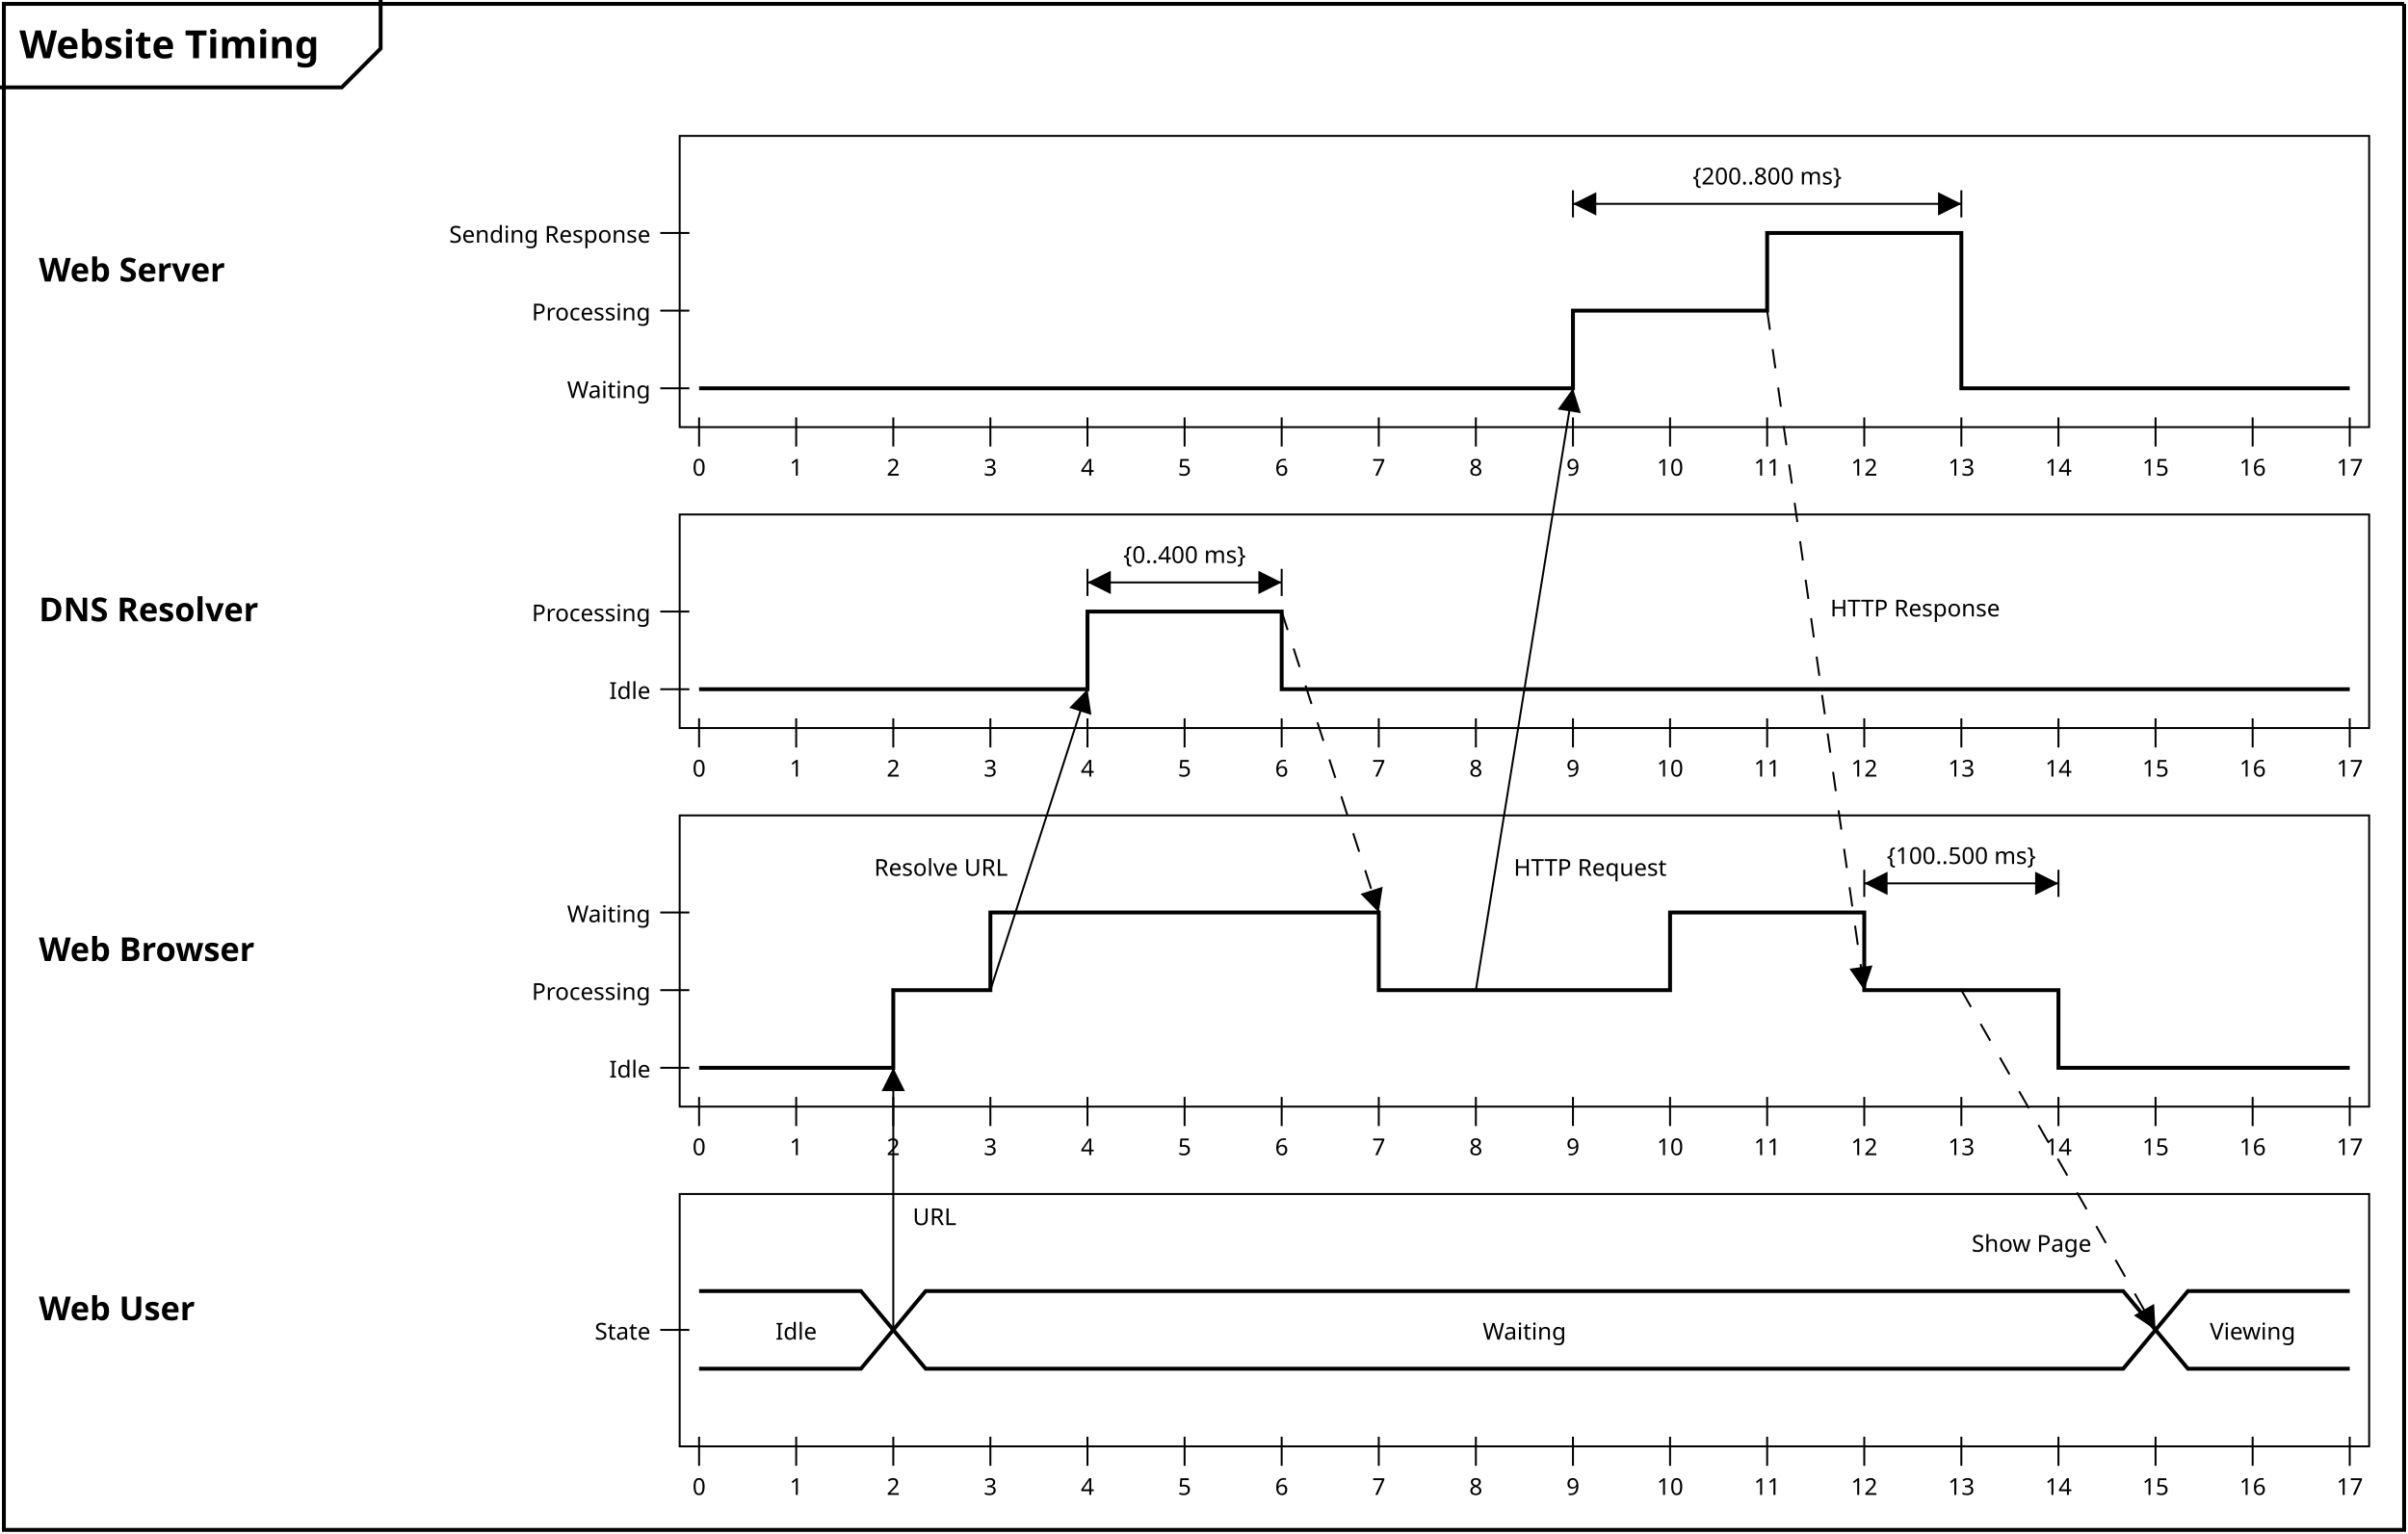
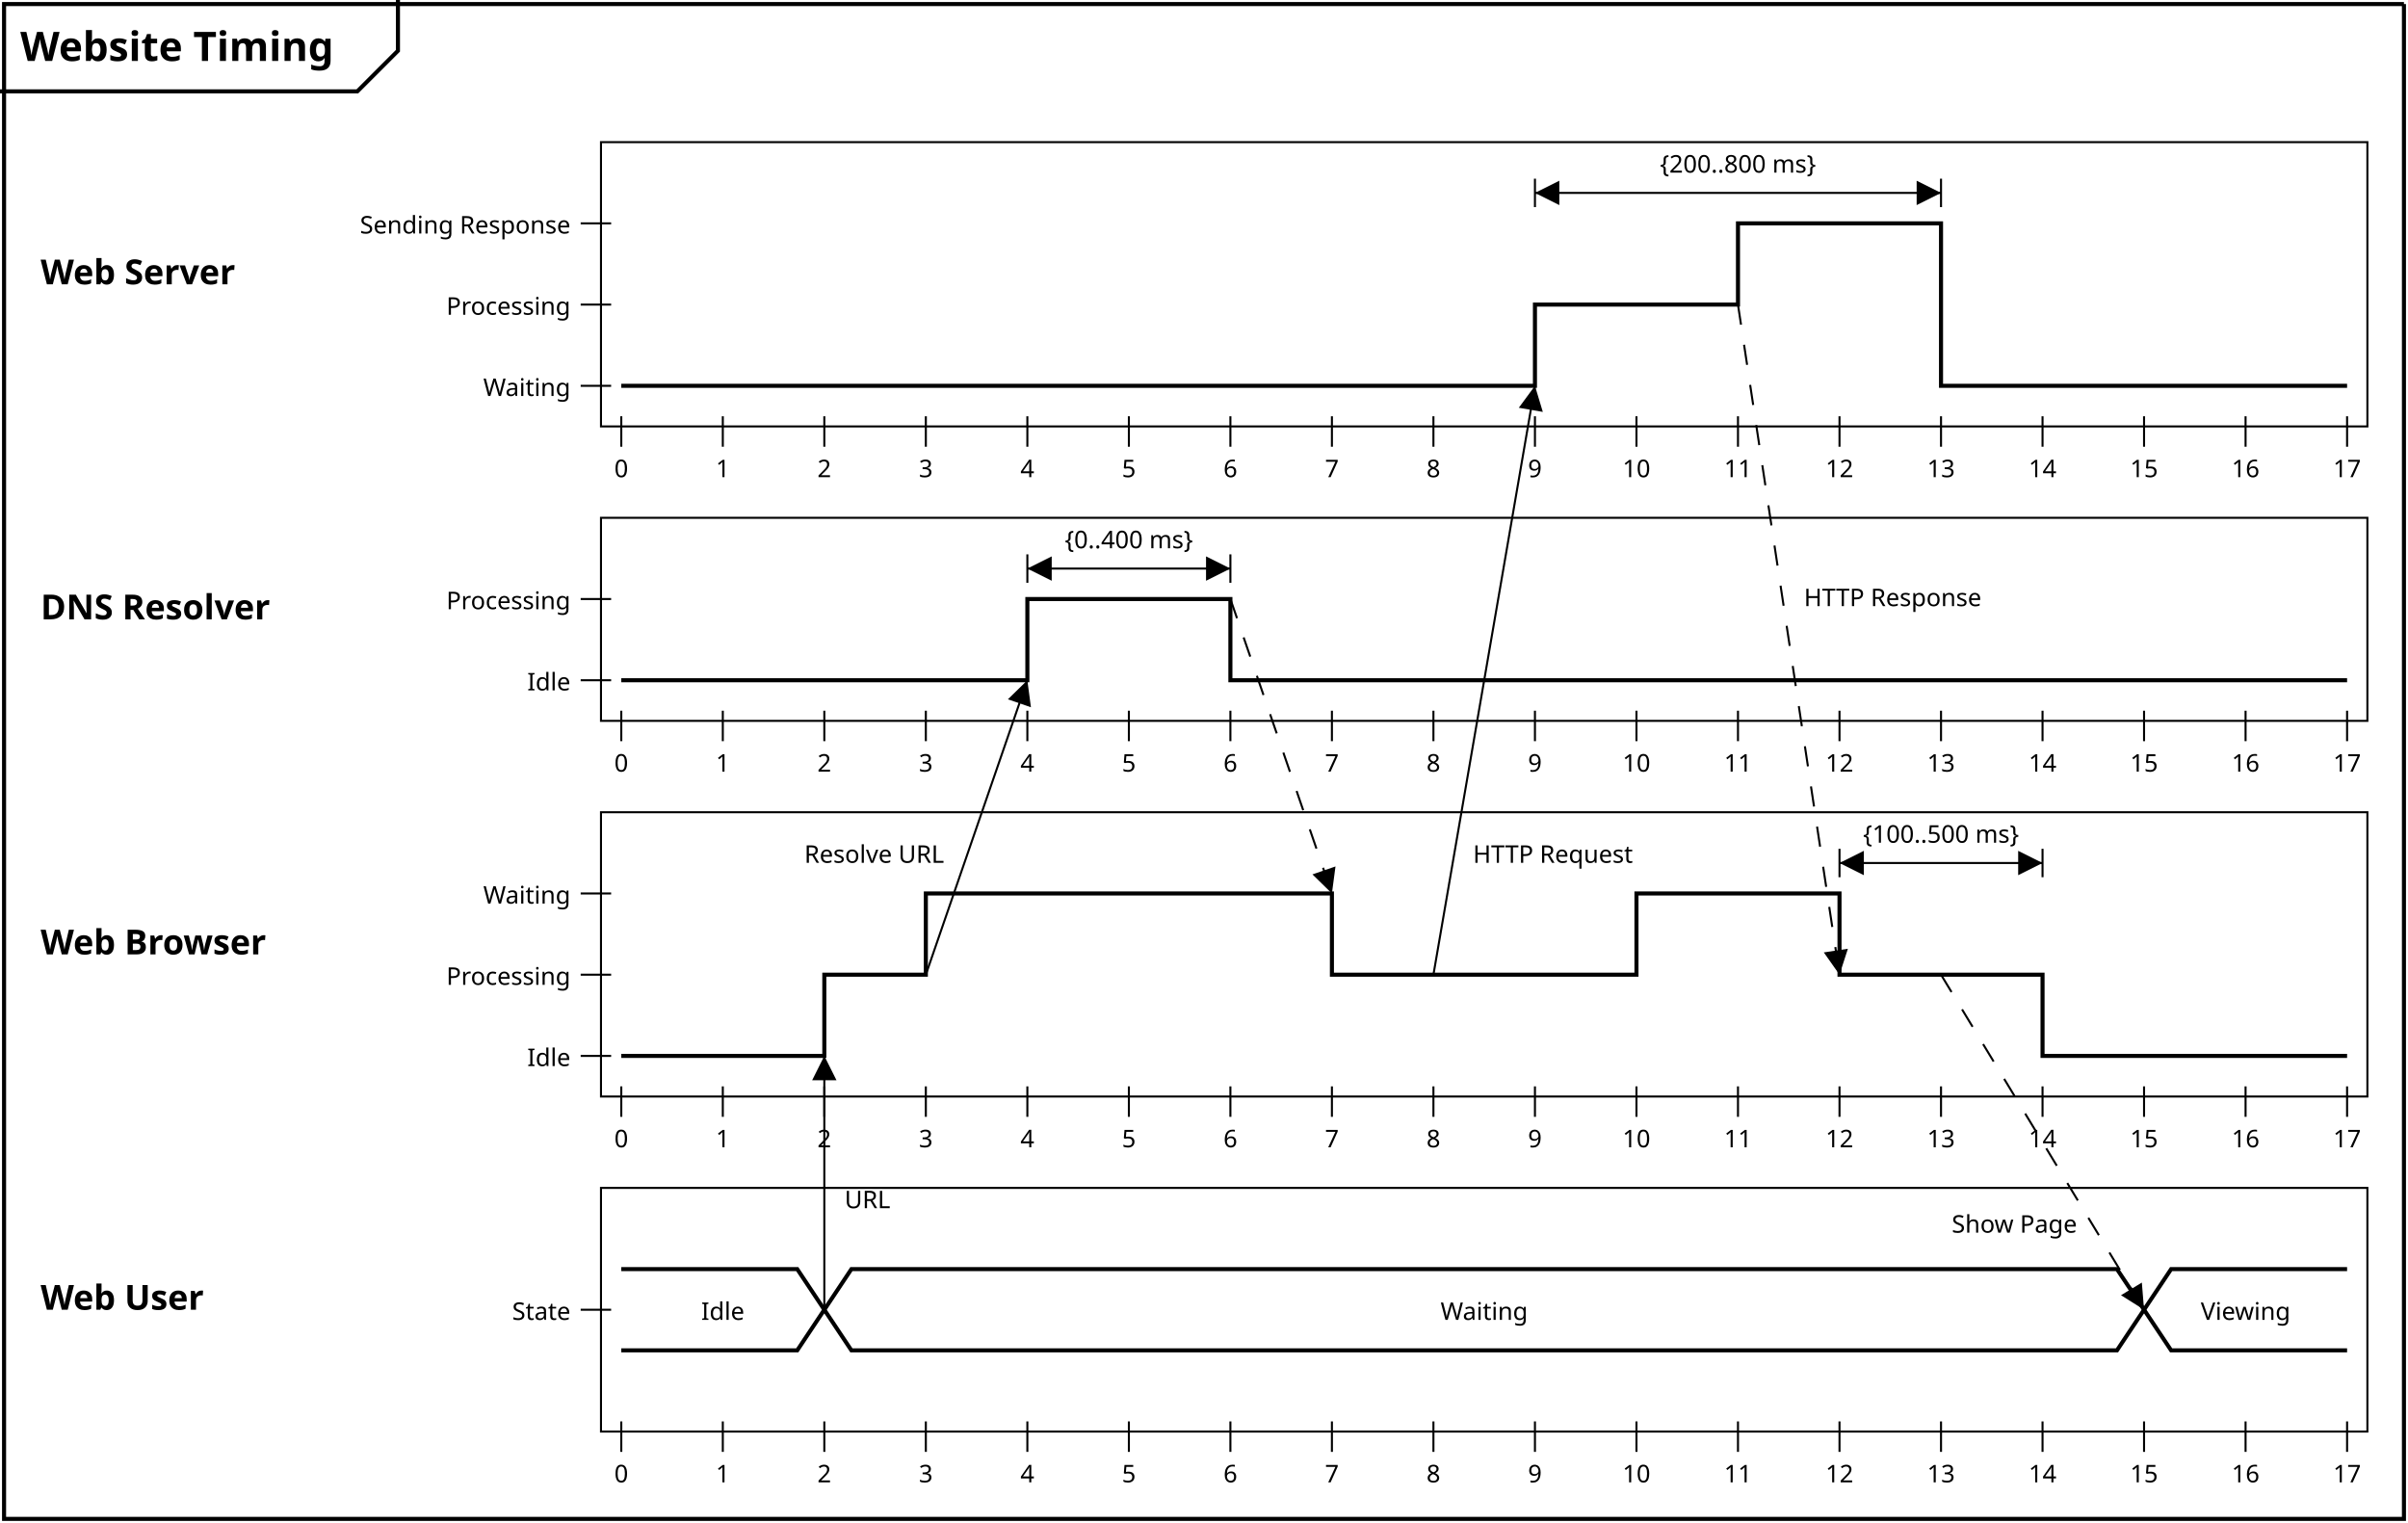
- <svg xmlns="http://www.w3.org/2000/svg" width="1240" height="790" viewBox="0 0 1240 790">
+ <svg xmlns="http://www.w3.org/2000/svg" width="1186" height="750" viewBox="0 0 1186 750">
  <style>
  .title { font: bold 20px sans-serif }
  .lifeline-label { font: bold 17px sans-serif }
  .simple { font-family: sans-serif }
  text { white-space: pre }
</style>
  <defs>
    <marker id="arrow" viewBox="0 0 20 20" refX="20" refY="10" markerWidth="12" markerHeight="12" orient="auto-start-reverse">
      <path d="M 0 0 L 20 10 L 0 20 z" />
    </marker>
  </defs>
-   <rect width="1240" height="790" fill="white" />
-   <polyline points="1238,2 1238,788 2,788 2,2 1238,2" fill="none" stroke="black" style="stroke-width:2px" />
+   <rect width="1186" height="750" fill="white" />
+   <polyline points="1184,2 1184,748 2,748 2,2 1184,2" fill="none" stroke="black" style="stroke-width:2px" />
  <polyline points="0,45 176,45 196,25 196,0" fill="none" stroke="black" style="stroke-width:2px" />
  <text x="10" y="30" class="title">Website Timing</text>
-   <rect x="350" y="70" width="870" height="150" stroke="black" fill="none" />
-   <text x="20" y="145" class="lifeline-label">Web Server</text>
-   <text text-anchor="middle" x="360" y="245" class="simple">0</text>
-   <line x1="360" y1="215" x2="360" y2="230" stroke="black" />
-   <text text-anchor="middle" x="410" y="245" class="simple">1</text>
-   <line x1="410" y1="215" x2="410" y2="230" stroke="black" />
-   <text text-anchor="middle" x="460" y="245" class="simple">2</text>
-   <line x1="460" y1="215" x2="460" y2="230" stroke="black" />
-   <text text-anchor="middle" x="510" y="245" class="simple">3</text>
-   <line x1="510" y1="215" x2="510" y2="230" stroke="black" />
-   <text text-anchor="middle" x="560" y="245" class="simple">4</text>
-   <line x1="560" y1="215" x2="560" y2="230" stroke="black" />
-   <text text-anchor="middle" x="610" y="245" class="simple">5</text>
-   <line x1="610" y1="215" x2="610" y2="230" stroke="black" />
-   <text text-anchor="middle" x="660" y="245" class="simple">6</text>
-   <line x1="660" y1="215" x2="660" y2="230" stroke="black" />
-   <text text-anchor="middle" x="710" y="245" class="simple">7</text>
-   <line x1="710" y1="215" x2="710" y2="230" stroke="black" />
-   <text text-anchor="middle" x="760" y="245" class="simple">8</text>
-   <line x1="760" y1="215" x2="760" y2="230" stroke="black" />
-   <text text-anchor="middle" x="810" y="245" class="simple">9</text>
-   <line x1="810" y1="215" x2="810" y2="230" stroke="black" />
-   <text text-anchor="middle" x="860" y="245" class="simple">10</text>
-   <line x1="860" y1="215" x2="860" y2="230" stroke="black" />
-   <text text-anchor="middle" x="910" y="245" class="simple">11</text>
-   <line x1="910" y1="215" x2="910" y2="230" stroke="black" />
-   <text text-anchor="middle" x="960" y="245" class="simple">12</text>
-   <line x1="960" y1="215" x2="960" y2="230" stroke="black" />
-   <text text-anchor="middle" x="1010" y="245" class="simple">13</text>
-   <line x1="1010" y1="215" x2="1010" y2="230" stroke="black" />
-   <text text-anchor="middle" x="1060" y="245" class="simple">14</text>
-   <line x1="1060" y1="215" x2="1060" y2="230" stroke="black" />
-   <text text-anchor="middle" x="1110" y="245" class="simple">15</text>
-   <line x1="1110" y1="215" x2="1110" y2="230" stroke="black" />
-   <text text-anchor="middle" x="1160" y="245" class="simple">16</text>
-   <line x1="1160" y1="215" x2="1160" y2="230" stroke="black" />
-   <text text-anchor="middle" x="1210" y="245" class="simple">17</text>
-   <line x1="1210" y1="215" x2="1210" y2="230" stroke="black" />
-   <line x1="340" y1="200" x2="355" y2="200" stroke="black" />
-   <text text-anchor="end" x="335" y="205" class="simple">Waiting</text>
-   <line x1="340" y1="160" x2="355" y2="160" stroke="black" />
-   <text text-anchor="end" x="335" y="165" class="simple">Processing</text>
-   <line x1="340" y1="120" x2="355" y2="120" stroke="black" />
-   <text text-anchor="end" x="335" y="125" class="simple">Sending Response</text>
-   <polyline points="360,200 410,200 460,200 510,200 560,200 610,200 660,200 710,200 760,200 810,200 810,160 860,160 910,160 910,120 960,120 1010,120 1010,200 1060,200 1110,200 1160,200 1210,200" fill="none" stroke="black" style="stroke-width:2px" />
-   <rect x="350" y="265" width="870" height="110" stroke="black" fill="none" />
-   <text x="20" y="320" class="lifeline-label">DNS Resolver</text>
-   <text text-anchor="middle" x="360" y="400" class="simple">0</text>
-   <line x1="360" y1="370" x2="360" y2="385" stroke="black" />
-   <text text-anchor="middle" x="410" y="400" class="simple">1</text>
-   <line x1="410" y1="370" x2="410" y2="385" stroke="black" />
-   <text text-anchor="middle" x="460" y="400" class="simple">2</text>
-   <line x1="460" y1="370" x2="460" y2="385" stroke="black" />
-   <text text-anchor="middle" x="510" y="400" class="simple">3</text>
-   <line x1="510" y1="370" x2="510" y2="385" stroke="black" />
-   <text text-anchor="middle" x="560" y="400" class="simple">4</text>
-   <line x1="560" y1="370" x2="560" y2="385" stroke="black" />
-   <text text-anchor="middle" x="610" y="400" class="simple">5</text>
-   <line x1="610" y1="370" x2="610" y2="385" stroke="black" />
-   <text text-anchor="middle" x="660" y="400" class="simple">6</text>
-   <line x1="660" y1="370" x2="660" y2="385" stroke="black" />
-   <text text-anchor="middle" x="710" y="400" class="simple">7</text>
-   <line x1="710" y1="370" x2="710" y2="385" stroke="black" />
-   <text text-anchor="middle" x="760" y="400" class="simple">8</text>
-   <line x1="760" y1="370" x2="760" y2="385" stroke="black" />
-   <text text-anchor="middle" x="810" y="400" class="simple">9</text>
-   <line x1="810" y1="370" x2="810" y2="385" stroke="black" />
-   <text text-anchor="middle" x="860" y="400" class="simple">10</text>
-   <line x1="860" y1="370" x2="860" y2="385" stroke="black" />
-   <text text-anchor="middle" x="910" y="400" class="simple">11</text>
-   <line x1="910" y1="370" x2="910" y2="385" stroke="black" />
-   <text text-anchor="middle" x="960" y="400" class="simple">12</text>
-   <line x1="960" y1="370" x2="960" y2="385" stroke="black" />
-   <text text-anchor="middle" x="1010" y="400" class="simple">13</text>
-   <line x1="1010" y1="370" x2="1010" y2="385" stroke="black" />
-   <text text-anchor="middle" x="1060" y="400" class="simple">14</text>
-   <line x1="1060" y1="370" x2="1060" y2="385" stroke="black" />
-   <text text-anchor="middle" x="1110" y="400" class="simple">15</text>
-   <line x1="1110" y1="370" x2="1110" y2="385" stroke="black" />
-   <text text-anchor="middle" x="1160" y="400" class="simple">16</text>
-   <line x1="1160" y1="370" x2="1160" y2="385" stroke="black" />
-   <text text-anchor="middle" x="1210" y="400" class="simple">17</text>
-   <line x1="1210" y1="370" x2="1210" y2="385" stroke="black" />
-   <line x1="340" y1="355" x2="355" y2="355" stroke="black" />
-   <text text-anchor="end" x="335" y="360" class="simple">Idle</text>
-   <line x1="340" y1="315" x2="355" y2="315" stroke="black" />
-   <text text-anchor="end" x="335" y="320" class="simple">Processing</text>
-   <polyline points="360,355 410,355 460,355 510,355 560,355 560,315 610,315 660,315 660,355 710,355 760,355 810,355 860,355 910,355 960,355 1010,355 1060,355 1110,355 1160,355 1210,355" fill="none" stroke="black" style="stroke-width:2px" />
-   <rect x="350" y="420" width="870" height="150" stroke="black" fill="none" />
-   <text x="20" y="495" class="lifeline-label">Web Browser</text>
-   <text text-anchor="middle" x="360" y="595" class="simple">0</text>
-   <line x1="360" y1="565" x2="360" y2="580" stroke="black" />
-   <text text-anchor="middle" x="410" y="595" class="simple">1</text>
-   <line x1="410" y1="565" x2="410" y2="580" stroke="black" />
-   <text text-anchor="middle" x="460" y="595" class="simple">2</text>
-   <line x1="460" y1="565" x2="460" y2="580" stroke="black" />
-   <text text-anchor="middle" x="510" y="595" class="simple">3</text>
-   <line x1="510" y1="565" x2="510" y2="580" stroke="black" />
-   <text text-anchor="middle" x="560" y="595" class="simple">4</text>
-   <line x1="560" y1="565" x2="560" y2="580" stroke="black" />
-   <text text-anchor="middle" x="610" y="595" class="simple">5</text>
-   <line x1="610" y1="565" x2="610" y2="580" stroke="black" />
-   <text text-anchor="middle" x="660" y="595" class="simple">6</text>
-   <line x1="660" y1="565" x2="660" y2="580" stroke="black" />
-   <text text-anchor="middle" x="710" y="595" class="simple">7</text>
-   <line x1="710" y1="565" x2="710" y2="580" stroke="black" />
-   <text text-anchor="middle" x="760" y="595" class="simple">8</text>
-   <line x1="760" y1="565" x2="760" y2="580" stroke="black" />
-   <text text-anchor="middle" x="810" y="595" class="simple">9</text>
-   <line x1="810" y1="565" x2="810" y2="580" stroke="black" />
-   <text text-anchor="middle" x="860" y="595" class="simple">10</text>
-   <line x1="860" y1="565" x2="860" y2="580" stroke="black" />
-   <text text-anchor="middle" x="910" y="595" class="simple">11</text>
-   <line x1="910" y1="565" x2="910" y2="580" stroke="black" />
-   <text text-anchor="middle" x="960" y="595" class="simple">12</text>
-   <line x1="960" y1="565" x2="960" y2="580" stroke="black" />
-   <text text-anchor="middle" x="1010" y="595" class="simple">13</text>
-   <line x1="1010" y1="565" x2="1010" y2="580" stroke="black" />
-   <text text-anchor="middle" x="1060" y="595" class="simple">14</text>
-   <line x1="1060" y1="565" x2="1060" y2="580" stroke="black" />
-   <text text-anchor="middle" x="1110" y="595" class="simple">15</text>
-   <line x1="1110" y1="565" x2="1110" y2="580" stroke="black" />
-   <text text-anchor="middle" x="1160" y="595" class="simple">16</text>
-   <line x1="1160" y1="565" x2="1160" y2="580" stroke="black" />
-   <text text-anchor="middle" x="1210" y="595" class="simple">17</text>
-   <line x1="1210" y1="565" x2="1210" y2="580" stroke="black" />
-   <line x1="340" y1="550" x2="355" y2="550" stroke="black" />
-   <text text-anchor="end" x="335" y="555" class="simple">Idle</text>
-   <line x1="340" y1="510" x2="355" y2="510" stroke="black" />
-   <text text-anchor="end" x="335" y="515" class="simple">Processing</text>
-   <line x1="340" y1="470" x2="355" y2="470" stroke="black" />
-   <text text-anchor="end" x="335" y="475" class="simple">Waiting</text>
-   <polyline points="360,550 410,550 460,550 460,510 510,510 510,470 560,470 610,470 660,470 710,470 710,510 760,510 810,510 860,510 860,470 910,470 960,470 960,510 1010,510 1060,510 1060,550 1110,550 1160,550 1210,550" fill="none" stroke="black" style="stroke-width:2px" />
-   <rect x="350" y="615" width="870" height="130" stroke="black" fill="none" />
-   <text x="20" y="680" class="lifeline-label">Web User</text>
-   <text text-anchor="middle" x="360" y="770" class="simple">0</text>
-   <line x1="360" y1="740" x2="360" y2="755" stroke="black" />
-   <text text-anchor="middle" x="410" y="770" class="simple">1</text>
-   <line x1="410" y1="740" x2="410" y2="755" stroke="black" />
-   <text text-anchor="middle" x="460" y="770" class="simple">2</text>
-   <line x1="460" y1="740" x2="460" y2="755" stroke="black" />
-   <text text-anchor="middle" x="510" y="770" class="simple">3</text>
-   <line x1="510" y1="740" x2="510" y2="755" stroke="black" />
-   <text text-anchor="middle" x="560" y="770" class="simple">4</text>
-   <line x1="560" y1="740" x2="560" y2="755" stroke="black" />
-   <text text-anchor="middle" x="610" y="770" class="simple">5</text>
-   <line x1="610" y1="740" x2="610" y2="755" stroke="black" />
-   <text text-anchor="middle" x="660" y="770" class="simple">6</text>
-   <line x1="660" y1="740" x2="660" y2="755" stroke="black" />
-   <text text-anchor="middle" x="710" y="770" class="simple">7</text>
-   <line x1="710" y1="740" x2="710" y2="755" stroke="black" />
-   <text text-anchor="middle" x="760" y="770" class="simple">8</text>
-   <line x1="760" y1="740" x2="760" y2="755" stroke="black" />
-   <text text-anchor="middle" x="810" y="770" class="simple">9</text>
-   <line x1="810" y1="740" x2="810" y2="755" stroke="black" />
-   <text text-anchor="middle" x="860" y="770" class="simple">10</text>
-   <line x1="860" y1="740" x2="860" y2="755" stroke="black" />
-   <text text-anchor="middle" x="910" y="770" class="simple">11</text>
-   <line x1="910" y1="740" x2="910" y2="755" stroke="black" />
-   <text text-anchor="middle" x="960" y="770" class="simple">12</text>
-   <line x1="960" y1="740" x2="960" y2="755" stroke="black" />
-   <text text-anchor="middle" x="1010" y="770" class="simple">13</text>
-   <line x1="1010" y1="740" x2="1010" y2="755" stroke="black" />
-   <text text-anchor="middle" x="1060" y="770" class="simple">14</text>
-   <line x1="1060" y1="740" x2="1060" y2="755" stroke="black" />
-   <text text-anchor="middle" x="1110" y="770" class="simple">15</text>
-   <line x1="1110" y1="740" x2="1110" y2="755" stroke="black" />
-   <text text-anchor="middle" x="1160" y="770" class="simple">16</text>
-   <line x1="1160" y1="740" x2="1160" y2="755" stroke="black" />
-   <text text-anchor="middle" x="1210" y="770" class="simple">17</text>
-   <line x1="1210" y1="740" x2="1210" y2="755" stroke="black" />
-   <line x1="340" y1="685" x2="355" y2="685" stroke="black" />
-   <text text-anchor="end" x="335" y="690" class="simple">State</text>
-   <text text-anchor="middle" x="410" y="690" class="simple">Idle</text>
-   <text text-anchor="middle" x="785" y="690" class="simple">Waiting</text>
-   <text text-anchor="middle" x="1160" y="690" class="simple">Viewing</text>
-   <polyline points="360,665 443.333,665 460,685 476.667,665 1093.333,665 1110,685 1126.667,665 1210,665" fill="none" stroke="black" style="stroke-width:2px" />
-   <polyline points="360,705 443.333,705 460,685 476.667,705 1093.333,705 1110,685 1126.667,705 1210,705" fill="none" stroke="black" style="stroke-width:2px" />
-   <polyline points="560,300 660,300" fill="none" stroke="black" marker-start="url(#arrow)" marker-end="url(#arrow)" />
-   <line x1="560" y1="293" x2="560" y2="307" stroke="black" />
-   <line x1="660" y1="293" x2="660" y2="307" stroke="black" />
-   <text text-anchor="middle" x="610" y="290" class="simple">{0..400 ms}</text>
-   <polyline points="810,105 1010,105" fill="none" stroke="black" marker-start="url(#arrow)" marker-end="url(#arrow)" />
-   <line x1="810" y1="98" x2="810" y2="112" stroke="black" />
-   <line x1="1010" y1="98" x2="1010" y2="112" stroke="black" />
-   <text text-anchor="middle" x="910" y="95" class="simple">{200..800 ms}</text>
-   <polyline points="960,455 1060,455" fill="none" stroke="black" marker-start="url(#arrow)" marker-end="url(#arrow)" />
-   <line x1="960" y1="448" x2="960" y2="462" stroke="black" />
-   <line x1="1060" y1="448" x2="1060" y2="462" stroke="black" />
-   <text text-anchor="middle" x="1010" y="445" class="simple">{100..500 ms}</text>
-   <polyline points="460,685 460,550" fill="none" stroke="black" marker-end="url(#arrow)" />
-   <text text-anchor="start" x="470" y="631" class="simple">URL</text>
-   <polyline points="510,510 560,355" fill="none" stroke="black" marker-end="url(#arrow)" />
-   <text text-anchor="end" x="519" y="451.1" class="simple">Resolve URL</text>
-   <polyline points="660,315 710,470" fill="none" stroke="black" stroke-dasharray="10" marker-end="url(#arrow)" />
-   <polyline points="760,510 810,200" fill="none" stroke="black" marker-end="url(#arrow)" />
-   <text text-anchor="start" x="779.5" y="451.1" class="simple">HTTP Request</text>
-   <polyline points="910,160 960,510" fill="none" stroke="black" stroke-dasharray="10" marker-end="url(#arrow)" />
-   <text text-anchor="start" x="942.5" y="317.5" class="simple">HTTP Response</text>
-   <polyline points="1010,510 1110,685" fill="none" stroke="black" stroke-dasharray="10" marker-end="url(#arrow)" />
-   <text text-anchor="end" x="1077" y="644.75" class="simple">Show Page</text>
+   <rect x="296" y="70" width="870" height="140" stroke="black" fill="none" />
+   <text x="20" y="140" class="lifeline-label">Web Server</text>
+   <text text-anchor="middle" x="306" y="235" class="simple">0</text>
+   <line x1="306" y1="205" x2="306" y2="220" stroke="black" />
+   <text text-anchor="middle" x="356" y="235" class="simple">1</text>
+   <line x1="356" y1="205" x2="356" y2="220" stroke="black" />
+   <text text-anchor="middle" x="406" y="235" class="simple">2</text>
+   <line x1="406" y1="205" x2="406" y2="220" stroke="black" />
+   <text text-anchor="middle" x="456" y="235" class="simple">3</text>
+   <line x1="456" y1="205" x2="456" y2="220" stroke="black" />
+   <text text-anchor="middle" x="506" y="235" class="simple">4</text>
+   <line x1="506" y1="205" x2="506" y2="220" stroke="black" />
+   <text text-anchor="middle" x="556" y="235" class="simple">5</text>
+   <line x1="556" y1="205" x2="556" y2="220" stroke="black" />
+   <text text-anchor="middle" x="606" y="235" class="simple">6</text>
+   <line x1="606" y1="205" x2="606" y2="220" stroke="black" />
+   <text text-anchor="middle" x="656" y="235" class="simple">7</text>
+   <line x1="656" y1="205" x2="656" y2="220" stroke="black" />
+   <text text-anchor="middle" x="706" y="235" class="simple">8</text>
+   <line x1="706" y1="205" x2="706" y2="220" stroke="black" />
+   <text text-anchor="middle" x="756" y="235" class="simple">9</text>
+   <line x1="756" y1="205" x2="756" y2="220" stroke="black" />
+   <text text-anchor="middle" x="806" y="235" class="simple">10</text>
+   <line x1="806" y1="205" x2="806" y2="220" stroke="black" />
+   <text text-anchor="middle" x="856" y="235" class="simple">11</text>
+   <line x1="856" y1="205" x2="856" y2="220" stroke="black" />
+   <text text-anchor="middle" x="906" y="235" class="simple">12</text>
+   <line x1="906" y1="205" x2="906" y2="220" stroke="black" />
+   <text text-anchor="middle" x="956" y="235" class="simple">13</text>
+   <line x1="956" y1="205" x2="956" y2="220" stroke="black" />
+   <text text-anchor="middle" x="1006" y="235" class="simple">14</text>
+   <line x1="1006" y1="205" x2="1006" y2="220" stroke="black" />
+   <text text-anchor="middle" x="1056" y="235" class="simple">15</text>
+   <line x1="1056" y1="205" x2="1056" y2="220" stroke="black" />
+   <text text-anchor="middle" x="1106" y="235" class="simple">16</text>
+   <line x1="1106" y1="205" x2="1106" y2="220" stroke="black" />
+   <text text-anchor="middle" x="1156" y="235" class="simple">17</text>
+   <line x1="1156" y1="205" x2="1156" y2="220" stroke="black" />
+   <line x1="286" y1="190" x2="301" y2="190" stroke="black" />
+   <text text-anchor="end" x="281" y="195" class="simple">Waiting</text>
+   <line x1="286" y1="150" x2="301" y2="150" stroke="black" />
+   <text text-anchor="end" x="281" y="155" class="simple">Processing</text>
+   <line x1="286" y1="110" x2="301" y2="110" stroke="black" />
+   <text text-anchor="end" x="281" y="115" class="simple">Sending Response</text>
+   <polyline points="306,190 356,190 406,190 456,190 506,190 556,190 606,190 656,190 706,190 756,190 756,150 806,150 856,150 856,110 906,110 956,110 956,190 1006,190 1056,190 1106,190 1156,190" fill="none" stroke="black" style="stroke-width:2px" />
+   <rect x="296" y="255" width="870" height="100" stroke="black" fill="none" />
+   <text x="20" y="305" class="lifeline-label">DNS Resolver</text>
+   <text text-anchor="middle" x="306" y="380" class="simple">0</text>
+   <line x1="306" y1="350" x2="306" y2="365" stroke="black" />
+   <text text-anchor="middle" x="356" y="380" class="simple">1</text>
+   <line x1="356" y1="350" x2="356" y2="365" stroke="black" />
+   <text text-anchor="middle" x="406" y="380" class="simple">2</text>
+   <line x1="406" y1="350" x2="406" y2="365" stroke="black" />
+   <text text-anchor="middle" x="456" y="380" class="simple">3</text>
+   <line x1="456" y1="350" x2="456" y2="365" stroke="black" />
+   <text text-anchor="middle" x="506" y="380" class="simple">4</text>
+   <line x1="506" y1="350" x2="506" y2="365" stroke="black" />
+   <text text-anchor="middle" x="556" y="380" class="simple">5</text>
+   <line x1="556" y1="350" x2="556" y2="365" stroke="black" />
+   <text text-anchor="middle" x="606" y="380" class="simple">6</text>
+   <line x1="606" y1="350" x2="606" y2="365" stroke="black" />
+   <text text-anchor="middle" x="656" y="380" class="simple">7</text>
+   <line x1="656" y1="350" x2="656" y2="365" stroke="black" />
+   <text text-anchor="middle" x="706" y="380" class="simple">8</text>
+   <line x1="706" y1="350" x2="706" y2="365" stroke="black" />
+   <text text-anchor="middle" x="756" y="380" class="simple">9</text>
+   <line x1="756" y1="350" x2="756" y2="365" stroke="black" />
+   <text text-anchor="middle" x="806" y="380" class="simple">10</text>
+   <line x1="806" y1="350" x2="806" y2="365" stroke="black" />
+   <text text-anchor="middle" x="856" y="380" class="simple">11</text>
+   <line x1="856" y1="350" x2="856" y2="365" stroke="black" />
+   <text text-anchor="middle" x="906" y="380" class="simple">12</text>
+   <line x1="906" y1="350" x2="906" y2="365" stroke="black" />
+   <text text-anchor="middle" x="956" y="380" class="simple">13</text>
+   <line x1="956" y1="350" x2="956" y2="365" stroke="black" />
+   <text text-anchor="middle" x="1006" y="380" class="simple">14</text>
+   <line x1="1006" y1="350" x2="1006" y2="365" stroke="black" />
+   <text text-anchor="middle" x="1056" y="380" class="simple">15</text>
+   <line x1="1056" y1="350" x2="1056" y2="365" stroke="black" />
+   <text text-anchor="middle" x="1106" y="380" class="simple">16</text>
+   <line x1="1106" y1="350" x2="1106" y2="365" stroke="black" />
+   <text text-anchor="middle" x="1156" y="380" class="simple">17</text>
+   <line x1="1156" y1="350" x2="1156" y2="365" stroke="black" />
+   <line x1="286" y1="335" x2="301" y2="335" stroke="black" />
+   <text text-anchor="end" x="281" y="340" class="simple">Idle</text>
+   <line x1="286" y1="295" x2="301" y2="295" stroke="black" />
+   <text text-anchor="end" x="281" y="300" class="simple">Processing</text>
+   <polyline points="306,335 356,335 406,335 456,335 506,335 506,295 556,295 606,295 606,335 656,335 706,335 756,335 806,335 856,335 906,335 956,335 1006,335 1056,335 1106,335 1156,335" fill="none" stroke="black" style="stroke-width:2px" />
+   <rect x="296" y="400" width="870" height="140" stroke="black" fill="none" />
+   <text x="20" y="470" class="lifeline-label">Web Browser</text>
+   <text text-anchor="middle" x="306" y="565" class="simple">0</text>
+   <line x1="306" y1="535" x2="306" y2="550" stroke="black" />
+   <text text-anchor="middle" x="356" y="565" class="simple">1</text>
+   <line x1="356" y1="535" x2="356" y2="550" stroke="black" />
+   <text text-anchor="middle" x="406" y="565" class="simple">2</text>
+   <line x1="406" y1="535" x2="406" y2="550" stroke="black" />
+   <text text-anchor="middle" x="456" y="565" class="simple">3</text>
+   <line x1="456" y1="535" x2="456" y2="550" stroke="black" />
+   <text text-anchor="middle" x="506" y="565" class="simple">4</text>
+   <line x1="506" y1="535" x2="506" y2="550" stroke="black" />
+   <text text-anchor="middle" x="556" y="565" class="simple">5</text>
+   <line x1="556" y1="535" x2="556" y2="550" stroke="black" />
+   <text text-anchor="middle" x="606" y="565" class="simple">6</text>
+   <line x1="606" y1="535" x2="606" y2="550" stroke="black" />
+   <text text-anchor="middle" x="656" y="565" class="simple">7</text>
+   <line x1="656" y1="535" x2="656" y2="550" stroke="black" />
+   <text text-anchor="middle" x="706" y="565" class="simple">8</text>
+   <line x1="706" y1="535" x2="706" y2="550" stroke="black" />
+   <text text-anchor="middle" x="756" y="565" class="simple">9</text>
+   <line x1="756" y1="535" x2="756" y2="550" stroke="black" />
+   <text text-anchor="middle" x="806" y="565" class="simple">10</text>
+   <line x1="806" y1="535" x2="806" y2="550" stroke="black" />
+   <text text-anchor="middle" x="856" y="565" class="simple">11</text>
+   <line x1="856" y1="535" x2="856" y2="550" stroke="black" />
+   <text text-anchor="middle" x="906" y="565" class="simple">12</text>
+   <line x1="906" y1="535" x2="906" y2="550" stroke="black" />
+   <text text-anchor="middle" x="956" y="565" class="simple">13</text>
+   <line x1="956" y1="535" x2="956" y2="550" stroke="black" />
+   <text text-anchor="middle" x="1006" y="565" class="simple">14</text>
+   <line x1="1006" y1="535" x2="1006" y2="550" stroke="black" />
+   <text text-anchor="middle" x="1056" y="565" class="simple">15</text>
+   <line x1="1056" y1="535" x2="1056" y2="550" stroke="black" />
+   <text text-anchor="middle" x="1106" y="565" class="simple">16</text>
+   <line x1="1106" y1="535" x2="1106" y2="550" stroke="black" />
+   <text text-anchor="middle" x="1156" y="565" class="simple">17</text>
+   <line x1="1156" y1="535" x2="1156" y2="550" stroke="black" />
+   <line x1="286" y1="520" x2="301" y2="520" stroke="black" />
+   <text text-anchor="end" x="281" y="525" class="simple">Idle</text>
+   <line x1="286" y1="480" x2="301" y2="480" stroke="black" />
+   <text text-anchor="end" x="281" y="485" class="simple">Processing</text>
+   <line x1="286" y1="440" x2="301" y2="440" stroke="black" />
+   <text text-anchor="end" x="281" y="445" class="simple">Waiting</text>
+   <polyline points="306,520 356,520 406,520 406,480 456,480 456,440 506,440 556,440 606,440 656,440 656,480 706,480 756,480 806,480 806,440 856,440 906,440 906,480 956,480 1006,480 1006,520 1056,520 1106,520 1156,520" fill="none" stroke="black" style="stroke-width:2px" />
+   <rect x="296" y="585" width="870" height="120" stroke="black" fill="none" />
+   <text x="20" y="645" class="lifeline-label">Web User</text>
+   <text text-anchor="middle" x="306" y="730" class="simple">0</text>
+   <line x1="306" y1="700" x2="306" y2="715" stroke="black" />
+   <text text-anchor="middle" x="356" y="730" class="simple">1</text>
+   <line x1="356" y1="700" x2="356" y2="715" stroke="black" />
+   <text text-anchor="middle" x="406" y="730" class="simple">2</text>
+   <line x1="406" y1="700" x2="406" y2="715" stroke="black" />
+   <text text-anchor="middle" x="456" y="730" class="simple">3</text>
+   <line x1="456" y1="700" x2="456" y2="715" stroke="black" />
+   <text text-anchor="middle" x="506" y="730" class="simple">4</text>
+   <line x1="506" y1="700" x2="506" y2="715" stroke="black" />
+   <text text-anchor="middle" x="556" y="730" class="simple">5</text>
+   <line x1="556" y1="700" x2="556" y2="715" stroke="black" />
+   <text text-anchor="middle" x="606" y="730" class="simple">6</text>
+   <line x1="606" y1="700" x2="606" y2="715" stroke="black" />
+   <text text-anchor="middle" x="656" y="730" class="simple">7</text>
+   <line x1="656" y1="700" x2="656" y2="715" stroke="black" />
+   <text text-anchor="middle" x="706" y="730" class="simple">8</text>
+   <line x1="706" y1="700" x2="706" y2="715" stroke="black" />
+   <text text-anchor="middle" x="756" y="730" class="simple">9</text>
+   <line x1="756" y1="700" x2="756" y2="715" stroke="black" />
+   <text text-anchor="middle" x="806" y="730" class="simple">10</text>
+   <line x1="806" y1="700" x2="806" y2="715" stroke="black" />
+   <text text-anchor="middle" x="856" y="730" class="simple">11</text>
+   <line x1="856" y1="700" x2="856" y2="715" stroke="black" />
+   <text text-anchor="middle" x="906" y="730" class="simple">12</text>
+   <line x1="906" y1="700" x2="906" y2="715" stroke="black" />
+   <text text-anchor="middle" x="956" y="730" class="simple">13</text>
+   <line x1="956" y1="700" x2="956" y2="715" stroke="black" />
+   <text text-anchor="middle" x="1006" y="730" class="simple">14</text>
+   <line x1="1006" y1="700" x2="1006" y2="715" stroke="black" />
+   <text text-anchor="middle" x="1056" y="730" class="simple">15</text>
+   <line x1="1056" y1="700" x2="1056" y2="715" stroke="black" />
+   <text text-anchor="middle" x="1106" y="730" class="simple">16</text>
+   <line x1="1106" y1="700" x2="1106" y2="715" stroke="black" />
+   <text text-anchor="middle" x="1156" y="730" class="simple">17</text>
+   <line x1="1156" y1="700" x2="1156" y2="715" stroke="black" />
+   <line x1="286" y1="645" x2="301" y2="645" stroke="black" />
+   <text text-anchor="end" x="281" y="650" class="simple">State</text>
+   <text text-anchor="middle" x="356" y="650" class="simple">Idle</text>
+   <text text-anchor="middle" x="731" y="650" class="simple">Waiting</text>
+   <text text-anchor="middle" x="1106" y="650" class="simple">Viewing</text>
+   <polyline points="306,625 392.667,625 406,645 419.333,625 1042.667,625 1056,645 1069.333,625 1156,625" fill="none" stroke="black" style="stroke-width:2px" />
+   <polyline points="306,665 392.667,665 406,645 419.333,665 1042.667,665 1056,645 1069.333,665 1156,665" fill="none" stroke="black" style="stroke-width:2px" />
+   <polyline points="506,280 606,280" fill="none" stroke="black" marker-start="url(#arrow)" marker-end="url(#arrow)" />
+   <line x1="506" y1="273" x2="506" y2="287" stroke="black" />
+   <line x1="606" y1="273" x2="606" y2="287" stroke="black" />
+   <text text-anchor="middle" x="556" y="270" class="simple">{0..400 ms}</text>
+   <polyline points="756,95 956,95" fill="none" stroke="black" marker-start="url(#arrow)" marker-end="url(#arrow)" />
+   <line x1="756" y1="88" x2="756" y2="102" stroke="black" />
+   <line x1="956" y1="88" x2="956" y2="102" stroke="black" />
+   <text text-anchor="middle" x="856" y="85" class="simple">{200..800 ms}</text>
+   <polyline points="906,425 1006,425" fill="none" stroke="black" marker-start="url(#arrow)" marker-end="url(#arrow)" />
+   <line x1="906" y1="418" x2="906" y2="432" stroke="black" />
+   <line x1="1006" y1="418" x2="1006" y2="432" stroke="black" />
+   <text text-anchor="middle" x="956" y="415" class="simple">{100..500 ms}</text>
+   <polyline points="406,645 406,520" fill="none" stroke="black" marker-end="url(#arrow)" />
+   <text text-anchor="start" x="416" y="595" class="simple">URL</text>
+   <polyline points="456,480 506,335" fill="none" stroke="black" marker-end="url(#arrow)" />
+   <text text-anchor="end" x="465" y="424.9" class="simple">Resolve URL</text>
+   <polyline points="606,295 656,440" fill="none" stroke="black" stroke-dasharray="10" marker-end="url(#arrow)" />
+   <polyline points="706,480 756,190" fill="none" stroke="black" marker-end="url(#arrow)" />
+   <text text-anchor="start" x="725.5" y="424.9" class="simple">HTTP Request</text>
+   <polyline points="856,150 906,480" fill="none" stroke="black" stroke-dasharray="10" marker-end="url(#arrow)" />
+   <text text-anchor="start" x="888.5" y="298.5" class="simple">HTTP Response</text>
+   <polyline points="956,480 1056,645" fill="none" stroke="black" stroke-dasharray="10" marker-end="url(#arrow)" />
+   <text text-anchor="end" x="1023" y="607.05" class="simple">Show Page</text>
</svg>
